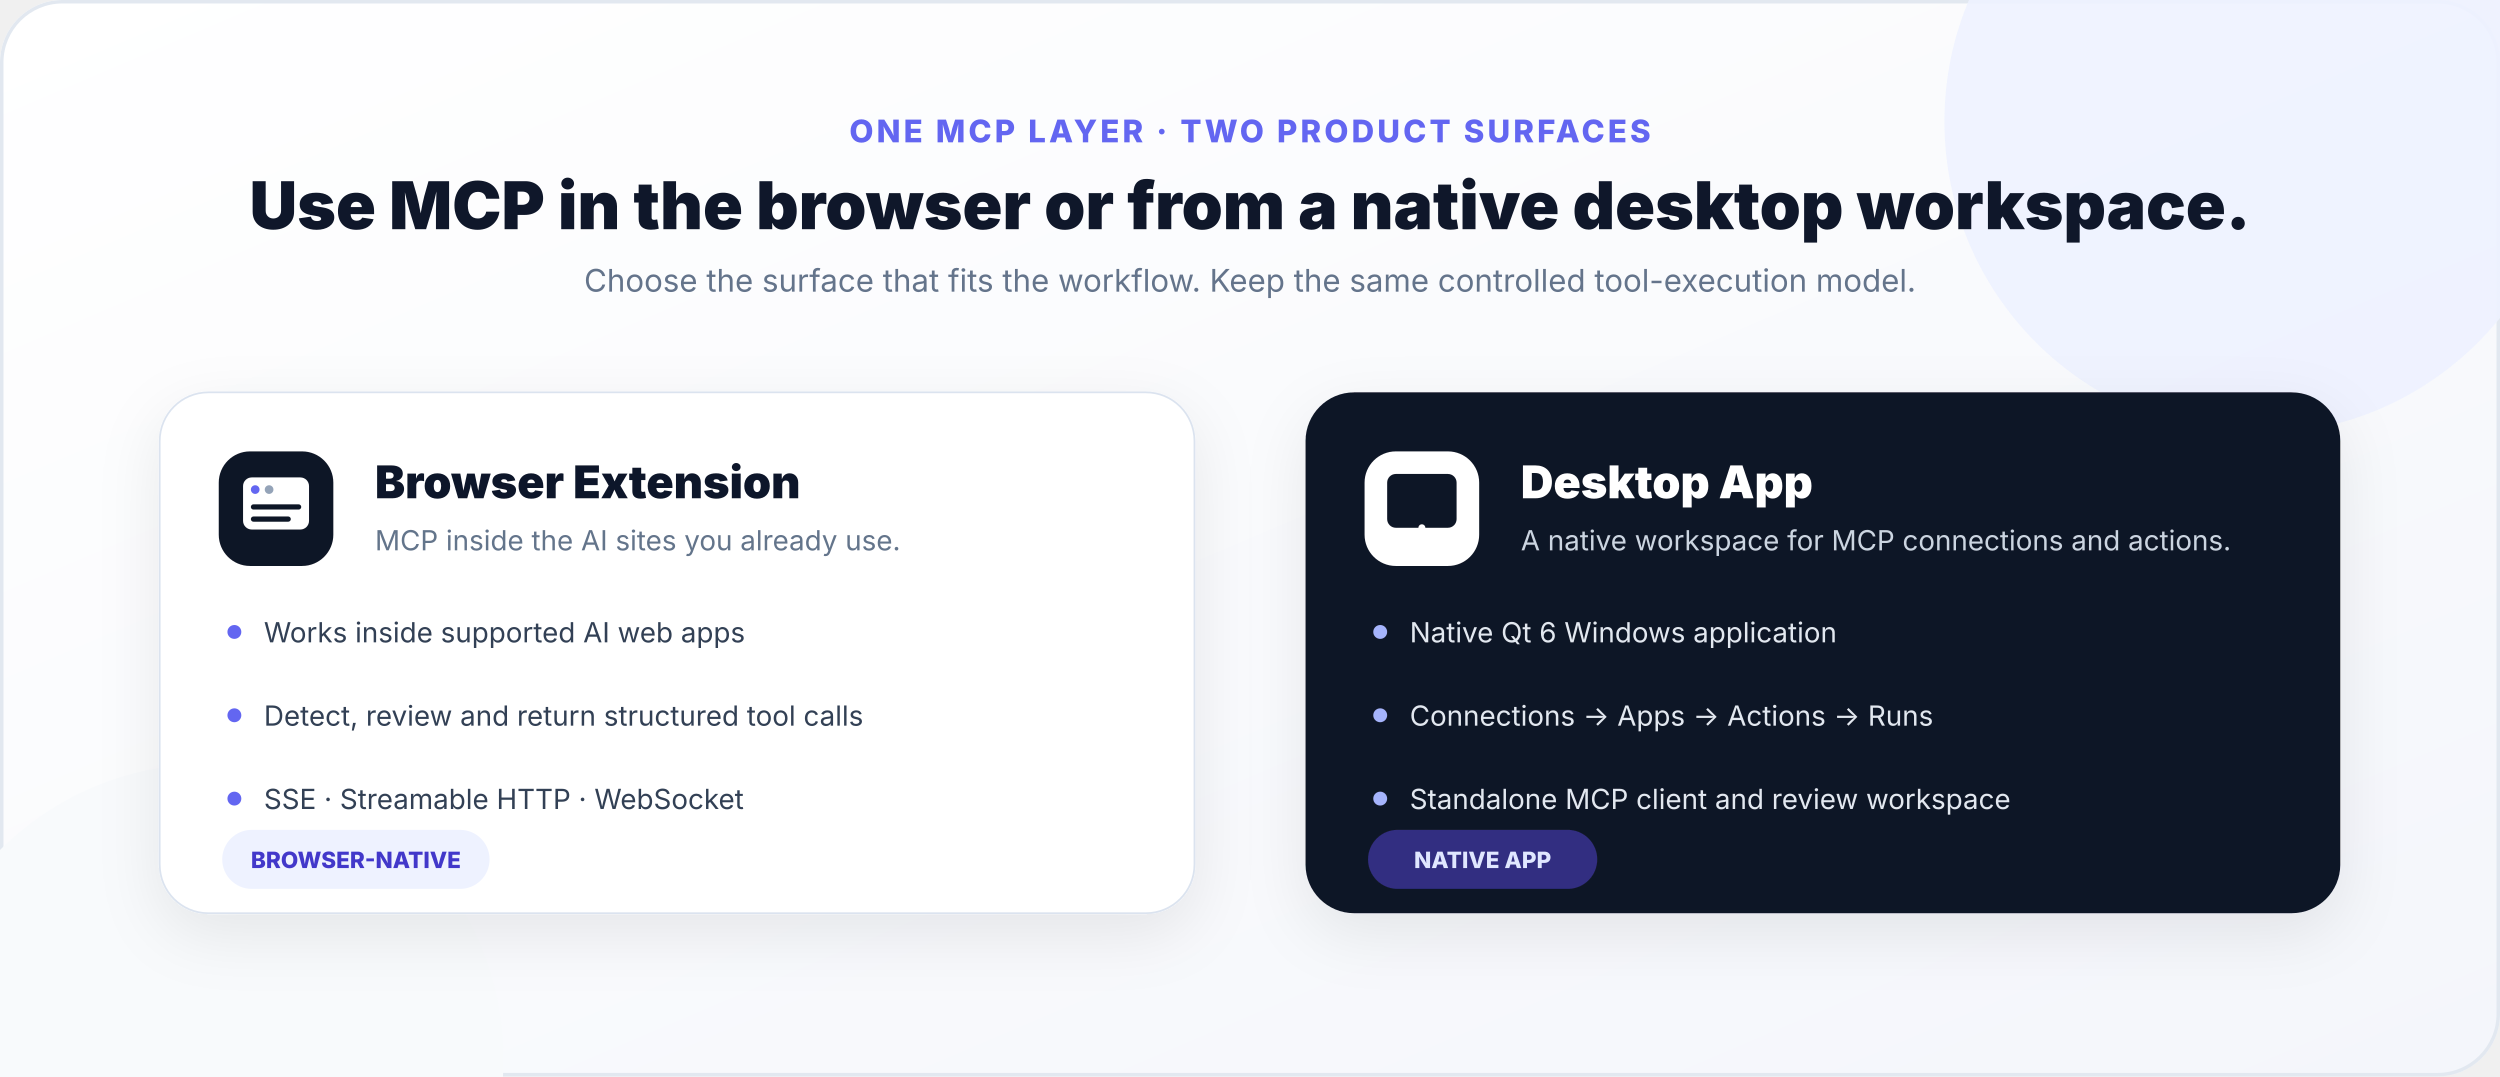
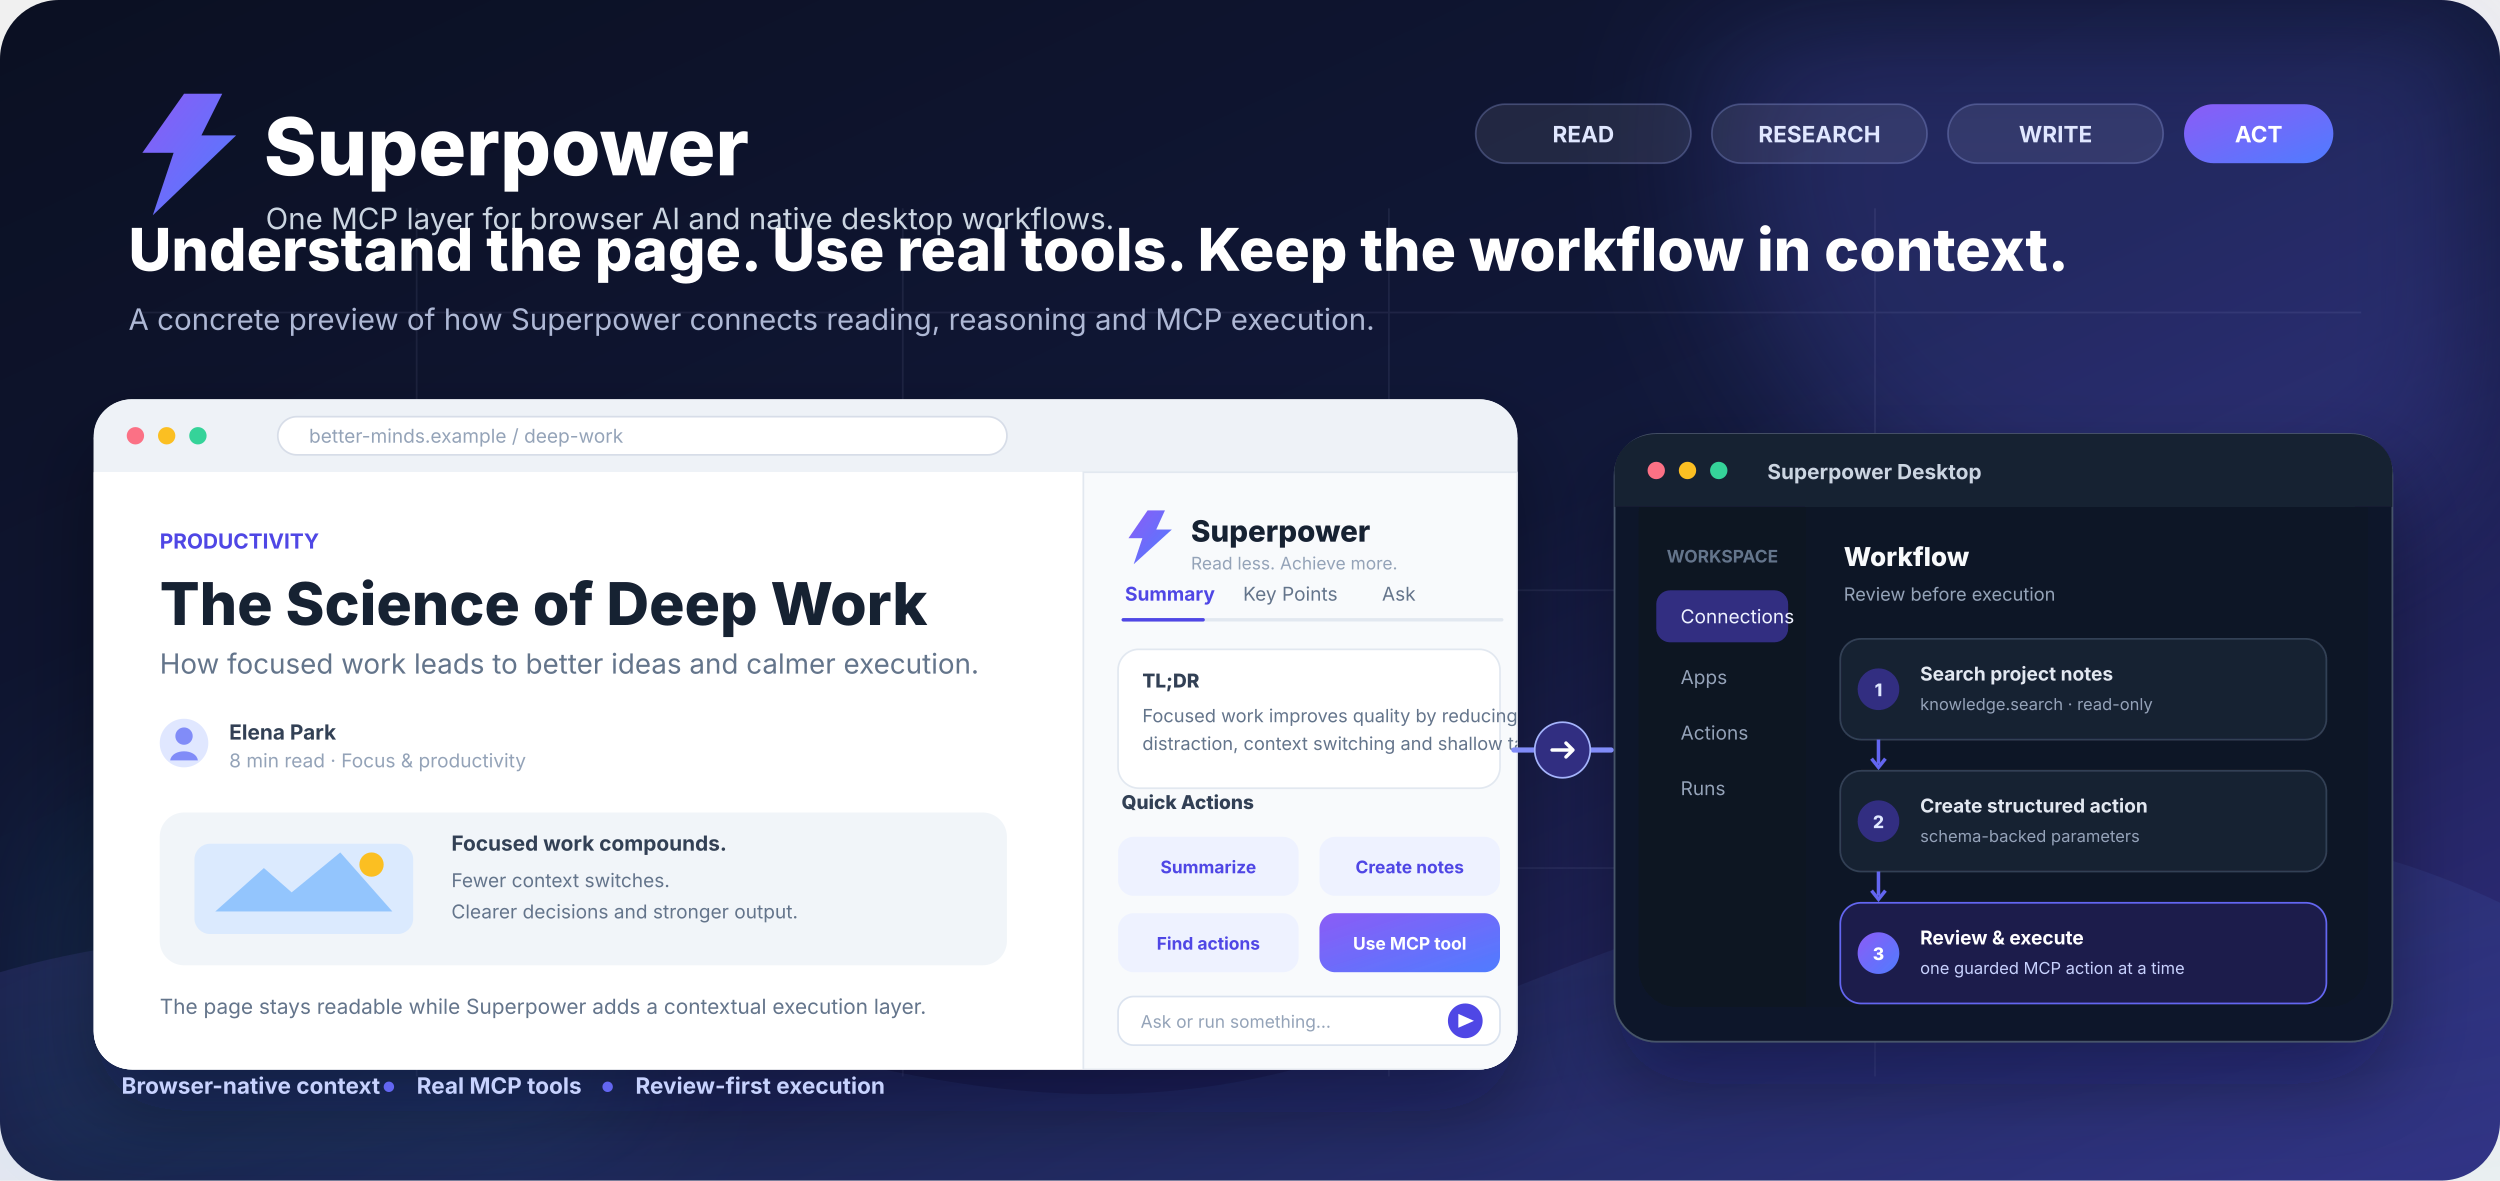
- <svg xmlns="http://www.w3.org/2000/svg" width="1440" height="620" viewBox="0 0 1440 620" role="img" aria-labelledby="title desc">
+ <svg xmlns="http://www.w3.org/2000/svg" width="1440" height="680" viewBox="0 0 1440 680" role="img" aria-labelledby="title desc">
  <defs>
    <linearGradient id="bg" x1="0" y1="0" x2="1" y2="1">
-       <stop offset="0" stop-color="#ffffff" />
-       <stop offset="1" stop-color="#f4f6fb" />
+       <stop offset="0" stop-color="#0b1022" />
+       <stop offset="0.52" stop-color="#11183a" />
+       <stop offset="1" stop-color="#312e81" />
    </linearGradient>
-     <filter id="shadow" x="-20%" y="-20%" width="140%" height="140%">
-       <feDropShadow dx="0" dy="12" stdDeviation="18" flood-color="#0f172a" flood-opacity="0.08" />
+     <linearGradient id="glow" x1="0" y1="0" x2="1" y2="1">
+       <stop offset="0" stop-color="#8b5cf6" stop-opacity=".55" />
+       <stop offset="1" stop-color="#38bdf8" stop-opacity=".15" />
+     </linearGradient>
+     <linearGradient id="accent" x1="0" y1="0" x2="1" y2="1">
+       <stop offset="0" stop-color="#8b5cf6" />
+       <stop offset="1" stop-color="#4f7cff" />
+     </linearGradient>
+     <filter id="shadow" x="-30%" y="-30%" width="160%" height="170%">
+       <feDropShadow dx="0" dy="24" stdDeviation="24" flood-color="#020617" flood-opacity=".36" />
    </filter>
+     <filter id="soft" x="-30%" y="-30%" width="160%" height="160%">
+       <feGaussianBlur stdDeviation="42" />
+     </filter>
+     <clipPath id="browserClip">
+       <rect x="54" y="230" width="820" height="386" rx="22" />
+     </clipPath>
+     <clipPath id="desktopClip">
+       <rect x="944" y="272" width="420" height="308" rx="22" />
+     </clipPath>
  </defs>
-   <rect width="1440" height="620" rx="36" fill="url(#bg)" />
-   <rect x="1" y="1" width="1438" height="618" rx="35" fill="none" stroke="#e2e8f0" stroke-width="2" />
-   <circle cx="1300" cy="70" r="180" fill="#eef2ff" opacity="0.9" />
-   <circle cx="120" cy="610" r="170" fill="#f8fafc" />
+   <rect width="1440" height="680" rx="34" fill="url(#bg)" />
+   <circle cx="1240" cy="80" r="250" fill="#6366f1" opacity=".22" filter="url(#soft)" />
+   <circle cx="150" cy="650" r="210" fill="#38bdf8" opacity=".10" filter="url(#soft)" />
+   <path d="M0 560 C310 470 510 720 810 594 C1070 486 1260 434 1440 520 L1440 680 L0 680 Z" fill="url(#glow)" opacity=".26" />
+   <g opacity=".08" stroke="#c7d2fe">
+     <path d="M80 180 H1360" />
+     <path d="M80 340 H1360" />
+     <path d="M80 500 H1360" />
+     <path d="M240 120 V620" />
+     <path d="M520 120 V620" />
+     <path d="M800 120 V620" />
+     <path d="M1080 120 V620" />
+   </g>
  <g font-family="Inter,Segoe UI,Arial,sans-serif">
-     <text x="720" y="82" text-anchor="middle" font-size="18" font-weight="800" letter-spacing="1.8" fill="#6366f1">ONE MCP LAYER · TWO PRODUCT SURFACES</text>
-     <text x="720" y="132" text-anchor="middle" font-size="38" font-weight="850" fill="#0f172a">Use MCP in the browser or from a native desktop workspace.</text>
-     <text x="720" y="168" text-anchor="middle" font-size="18" fill="#64748b">Choose the surface that fits the workflow. Keep the same controlled tool-execution model.</text>
-     <g transform="translate(92,226)" filter="url(#shadow)">
-       <rect width="596" height="300" rx="28" fill="#ffffff" stroke="#dbe3ef" />
-       <g transform="translate(34,34)">
-         <rect width="66" height="66" rx="18" fill="#111827" />
-         <rect x="14" y="15" width="38" height="30" rx="5" fill="#ffffff" />
-         <circle cx="21" cy="22" r="2.5" fill="#6366f1" />
-         <circle cx="29" cy="22" r="2.5" fill="#94a3b8" />
-         <path d="M20 32 H46 M20 39 H40" stroke="#111827" stroke-width="3" stroke-linecap="round" />
+     <g transform="translate(74 54)">
+       <path d="M32 0 L8 34 H26 L14 70 L62 24 H42 L54 0 Z" fill="url(#accent)" />
+       <text x="78" y="47" font-size="46" font-weight="800" fill="#ffffff">Superpower</text>
+       <text x="79" y="78" font-size="17" fill="#cbd5e1">One MCP layer for browser AI and native desktop workflows.</text>
+     </g>
+     <g transform="translate(850 60)" font-size="13" font-weight="700">
+       <g>
+         <rect width="124" height="34" rx="17" fill="#ffffff" fill-opacity=".08" stroke="#a5b4fc" stroke-opacity=".28" />
+         <text x="62" y="22" text-anchor="middle" fill="#e0e7ff">READ</text>
      </g>
-       <text x="124" y="61" font-size="26" font-weight="850" fill="#0f172a">Browser Extension</text>
-       <text x="124" y="91" font-size="16" fill="#64748b">MCP inside the AI sites you already use.</text>
-       <g transform="translate(36,134)" font-size="16" fill="#334155">
-         <circle cx="7" cy="4" r="4" fill="#6366f1" />
-         <text x="24" y="10">Works inside supported AI web apps</text>
-         <circle cx="7" cy="52" r="4" fill="#6366f1" />
-         <text x="24" y="58">Detect, review and return structured tool calls</text>
-         <circle cx="7" cy="100" r="4" fill="#6366f1" />
-         <text x="24" y="106">SSE · Streamable HTTP · WebSocket</text>
+       <g transform="translate(136 0)">
+         <rect width="124" height="34" rx="17" fill="#ffffff" fill-opacity=".08" stroke="#a5b4fc" stroke-opacity=".28" />
+         <text x="62" y="22" text-anchor="middle" fill="#e0e7ff">RESEARCH</text>
      </g>
-       <rect x="36" y="252" width="154" height="34" rx="17" fill="#eef2ff" />
-       <text x="113" y="274" text-anchor="middle" font-size="13" font-weight="800" fill="#4338ca">BROWSER-NATIVE</text>
+       <g transform="translate(272 0)">
+         <rect width="124" height="34" rx="17" fill="#ffffff" fill-opacity=".08" stroke="#a5b4fc" stroke-opacity=".28" />
+         <text x="62" y="22" text-anchor="middle" fill="#e0e7ff">WRITE</text>
+       </g>
+       <g transform="translate(408 0)">
+         <rect width="86" height="34" rx="17" fill="url(#accent)" />
+         <text x="43" y="22" text-anchor="middle" fill="#ffffff">ACT</text>
+       </g>
    </g>
-     <g transform="translate(752,226)" filter="url(#shadow)">
-       <rect width="596" height="300" rx="28" fill="#111827" />
-       <g transform="translate(34,34)">
-         <rect width="66" height="66" rx="18" fill="#ffffff" />
-         <rect x="13" y="13" width="40" height="31" rx="5" fill="#111827" />
-         <path d="M22 53 H44" stroke="#ffffff" stroke-width="4" stroke-linecap="round" />
-         <path d="M33 44 V53" stroke="#ffffff" stroke-width="4" stroke-linecap="round" />
+     <text x="74" y="156" font-size="34" font-weight="800" fill="#ffffff">Understand the page. Use real tools. Keep the workflow in context.</text>
+     <text x="74" y="190" font-size="17" fill="#aeb8d5">A concrete preview of how Superpower connects reading, reasoning and MCP execution.</text>
+     <g filter="url(#shadow)">
+       <rect x="54" y="230" width="820" height="386" rx="22" fill="#f8fafc" />
+       <rect x="54" y="230" width="820" height="42" rx="22" fill="#eef2f7" />
+       <rect x="54" y="252" width="820" height="20" fill="#eef2f7" />
+       <circle cx="78" cy="251" r="5" fill="#fb7185" />
+       <circle cx="96" cy="251" r="5" fill="#fbbf24" />
+       <circle cx="114" cy="251" r="5" fill="#34d399" />
+       <rect x="160" y="240" width="420" height="22" rx="11" fill="#ffffff" stroke="#d7dde8" />
+       <text x="178" y="255" font-size="11" fill="#94a3b8">better-minds.example / deep-work</text>
+       <g clip-path="url(#browserClip)">
+         <rect x="54" y="272" width="820" height="344" fill="#ffffff" />
+         <rect x="54" y="272" width="570" height="344" fill="#ffffff" />
+         <text x="92" y="316" font-size="12" font-weight="700" fill="#4f46e5">PRODUCTIVITY</text>
+         <text x="92" y="360" font-size="34" font-weight="800" fill="#172033">The Science of Deep Work</text>
+         <text x="92" y="388" font-size="16" fill="#64748b">How focused work leads to better ideas and calmer execution.</text>
+         <g transform="translate(92 414)">
+           <circle cx="14" cy="14" r="14" fill="#e0e7ff" />
+           <circle cx="14" cy="10" r="5" fill="#818cf8" />
+           <path d="M6 24 C7 17 21 17 22 24" fill="#818cf8" />
+           <text x="40" y="12" font-size="12" font-weight="700" fill="#334155">Elena Park</text>
+           <text x="40" y="28" font-size="11" fill="#94a3b8">8 min read · Focus &amp; productivity</text>
+         </g>
+         <rect x="92" y="468" width="488" height="88" rx="14" fill="#f1f5f9" />
+         <rect x="112" y="486" width="126" height="52" rx="9" fill="#dbeafe" />
+         <path d="M124 525 L152 500 L168 514 L196 491 L226 525 Z" fill="#93c5fd" />
+         <circle cx="214" cy="498" r="7" fill="#fbbf24" />
+         <text x="260" y="490" font-size="12" font-weight="700" fill="#334155">Focused work compounds.</text>
+         <text x="260" y="511" font-size="11" fill="#64748b">Fewer context switches.</text>
+         <text x="260" y="529" font-size="11" fill="#64748b">Clearer decisions and stronger output.</text>
+         <text x="92" y="584" font-size="12" fill="#64748b">The page stays readable while Superpower adds a contextual execution layer.</text>
+         <rect x="624" y="272" width="250" height="344" fill="#f8fafc" stroke="#e2e8f0" />
+         <g transform="translate(648 294)">
+           <path d="M13 0 L2 16 H10 L5 31 L27 11 H18 L23 0 Z" fill="url(#accent)" />
+           <text x="38" y="18" font-size="17" font-weight="800" fill="#172033">Superpower</text>
+           <text x="38" y="34" font-size="10" fill="#94a3b8">Read less. Achieve more.</text>
+         </g>
+         <g transform="translate(644 346)">
+           <text x="4" y="0" font-size="11" font-weight="700" fill="#4f46e5">Summary</text>
+           <text x="72" y="0" font-size="11" fill="#64748b">Key Points</text>
+           <text x="152" y="0" font-size="11" fill="#64748b">Ask</text>
+           <rect x="2" y="10" width="220" height="2" rx="1" fill="#e2e8f0" />
+           <rect x="2" y="10" width="48" height="2" rx="1" fill="#4f46e5" />
+         </g>
+         <g transform="translate(644 374)">
+           <rect width="220" height="80" rx="12" fill="#ffffff" stroke="#e2e8f0" />
+           <text x="14" y="22" font-size="11" font-weight="800" fill="#334155">TL;DR</text>
+           <text x="14" y="42" font-size="10.5" fill="#64748b">Focused work improves quality by reducing</text>
+           <text x="14" y="58" font-size="10.5" fill="#64748b">distraction, context switching and shallow tasks.</text>
+         </g>
+         <g transform="translate(644 466)">
+           <text x="2" y="0" font-size="11" font-weight="800" fill="#334155">Quick Actions</text>
+           <rect x="0" y="16" width="104" height="34" rx="9" fill="#eef2ff" />
+           <text x="52" y="37" text-anchor="middle" font-size="10" font-weight="700" fill="#4f46e5">Summarize</text>
+           <rect x="116" y="16" width="104" height="34" rx="9" fill="#eef2ff" />
+           <text x="168" y="37" text-anchor="middle" font-size="10" font-weight="700" fill="#4f46e5">Create notes</text>
+           <rect x="0" y="60" width="104" height="34" rx="9" fill="#eef2ff" />
+           <text x="52" y="81" text-anchor="middle" font-size="10" font-weight="700" fill="#4f46e5">Find actions</text>
+           <rect x="116" y="60" width="104" height="34" rx="9" fill="url(#accent)" />
+           <text x="168" y="81" text-anchor="middle" font-size="10" font-weight="700" fill="#ffffff">Use MCP tool</text>
+         </g>
+         <rect x="644" y="574" width="220" height="28" rx="9" fill="#ffffff" stroke="#dbe3ef" />
+         <text x="657" y="592" font-size="10" fill="#94a3b8">Ask or run something...</text>
+         <circle cx="844" cy="588" r="10" fill="#4f46e5" />
+         <path d="M840 584 L849 588 L840 592 Z" fill="#ffffff" />
      </g>
-       <text x="124" y="61" font-size="26" font-weight="850" fill="#ffffff">Desktop App</text>
-       <text x="124" y="91" font-size="16" fill="#cbd5e1">A native workspace for MCP connections and actions.</text>
-       <g transform="translate(36,134)" font-size="16" fill="#e2e8f0">
-         <circle cx="7" cy="4" r="4" fill="#a5b4fc" />
-         <text x="24" y="10">Native Qt 6 Windows application</text>
-         <circle cx="7" cy="52" r="4" fill="#a5b4fc" />
-         <text x="24" y="58">Connections → Apps → Actions → Runs</text>
-         <circle cx="7" cy="100" r="4" fill="#a5b4fc" />
-         <text x="24" y="106">Standalone MCP client and review workspace</text>
+     </g>
+     <g filter="url(#shadow)">
+       <rect x="930" y="250" width="448" height="350" rx="24" fill="#0f172a" stroke="#475569" />
+       <rect x="930" y="250" width="448" height="42" rx="24" fill="#172033" />
+       <rect x="930" y="270" width="448" height="22" fill="#172033" />
+       <circle cx="954" cy="271" r="5" fill="#fb7185" />
+       <circle cx="972" cy="271" r="5" fill="#fbbf24" />
+       <circle cx="990" cy="271" r="5" fill="#34d399" />
+       <text x="1018" y="276" font-size="12" font-weight="700" fill="#cbd5e1">Superpower Desktop</text>
+       <g clip-path="url(#desktopClip)">
+         <rect x="944" y="292" width="420" height="308" fill="#101827" />
+         <rect x="944" y="292" width="96" height="308" fill="#0b1220" />
+         <text x="960" y="324" font-size="10" font-weight="700" fill="#64748b">WORKSPACE</text>
+         <g font-size="11">
+           <rect x="954" y="340" width="76" height="30" rx="8" fill="#312e81" />
+           <text x="968" y="359" fill="#eef2ff">Connections</text>
+           <text x="968" y="394" fill="#94a3b8">Apps</text>
+           <text x="968" y="426" fill="#94a3b8">Actions</text>
+           <text x="968" y="458" fill="#94a3b8">Runs</text>
+         </g>
+         <text x="1062" y="326" font-size="15" font-weight="800" fill="#f8fafc">Workflow</text>
+         <text x="1062" y="346" font-size="10.5" fill="#94a3b8">Review before execution</text>
+         <g transform="translate(1060 368)">
+           <rect width="280" height="58" rx="12" fill="#172033" stroke="#334155" />
+           <circle cx="22" cy="29" r="12" fill="#312e81" />
+           <text x="22" y="33" text-anchor="middle" font-size="10" font-weight="800" fill="#e0e7ff">1</text>
+           <text x="46" y="24" font-size="11" font-weight="700" fill="#e2e8f0">Search project notes</text>
+           <text x="46" y="41" font-size="9.5" fill="#94a3b8">knowledge.search · read-only</text>
+         </g>
+         <path d="M1082 426 V440" stroke="#6366f1" stroke-width="2" />
+         <path d="M1078 437 L1082 442 L1086 437" fill="none" stroke="#6366f1" stroke-width="2" />
+         <g transform="translate(1060 444)">
+           <rect width="280" height="58" rx="12" fill="#172033" stroke="#334155" />
+           <circle cx="22" cy="29" r="12" fill="#312e81" />
+           <text x="22" y="33" text-anchor="middle" font-size="10" font-weight="800" fill="#e0e7ff">2</text>
+           <text x="46" y="24" font-size="11" font-weight="700" fill="#e2e8f0">Create structured action</text>
+           <text x="46" y="41" font-size="9.5" fill="#94a3b8">schema-backed parameters</text>
+         </g>
+         <path d="M1082 502 V516" stroke="#6366f1" stroke-width="2" />
+         <path d="M1078 513 L1082 518 L1086 513" fill="none" stroke="#6366f1" stroke-width="2" />
+         <g transform="translate(1060 520)">
+           <rect width="280" height="58" rx="12" fill="#1e1b4b" stroke="#6366f1" />
+           <circle cx="22" cy="29" r="12" fill="url(#accent)" />
+           <text x="22" y="33" text-anchor="middle" font-size="10" font-weight="800" fill="#ffffff">3</text>
+           <text x="46" y="24" font-size="11" font-weight="700" fill="#ffffff">Review &amp; execute</text>
+           <text x="46" y="41" font-size="9.5" fill="#c7d2fe">one guarded MCP action at a time</text>
+         </g>
      </g>
-       <rect x="36" y="252" width="132" height="34" rx="17" fill="#312e81" />
-       <text x="102" y="274" text-anchor="middle" font-size="13" font-weight="800" fill="#e0e7ff">NATIVE APP</text>
+     </g>
+     <path d="M872 432 C900 432 900 432 928 432" stroke="#818cf8" stroke-width="3" stroke-linecap="round" />
+     <circle cx="900" cy="432" r="16" fill="#312e81" stroke="#a5b4fc" />
+     <path d="M894 432 H906 M902 428 L906 432 L902 436" fill="none" stroke="#ffffff" stroke-width="2" stroke-linecap="round" stroke-linejoin="round" />
+     <g transform="translate(70 630)">
+       <text x="0" y="0" font-size="13" font-weight="700" fill="#c7d2fe">Browser-native context</text>
+       <circle cx="154" cy="-4" r="3" fill="#6366f1" />
+       <text x="170" y="0" font-size="13" font-weight="700" fill="#c7d2fe">Real MCP tools</text>
+       <circle cx="280" cy="-4" r="3" fill="#6366f1" />
+       <text x="296" y="0" font-size="13" font-weight="700" fill="#c7d2fe">Review-first execution</text>
    </g>
  </g>
</svg>
